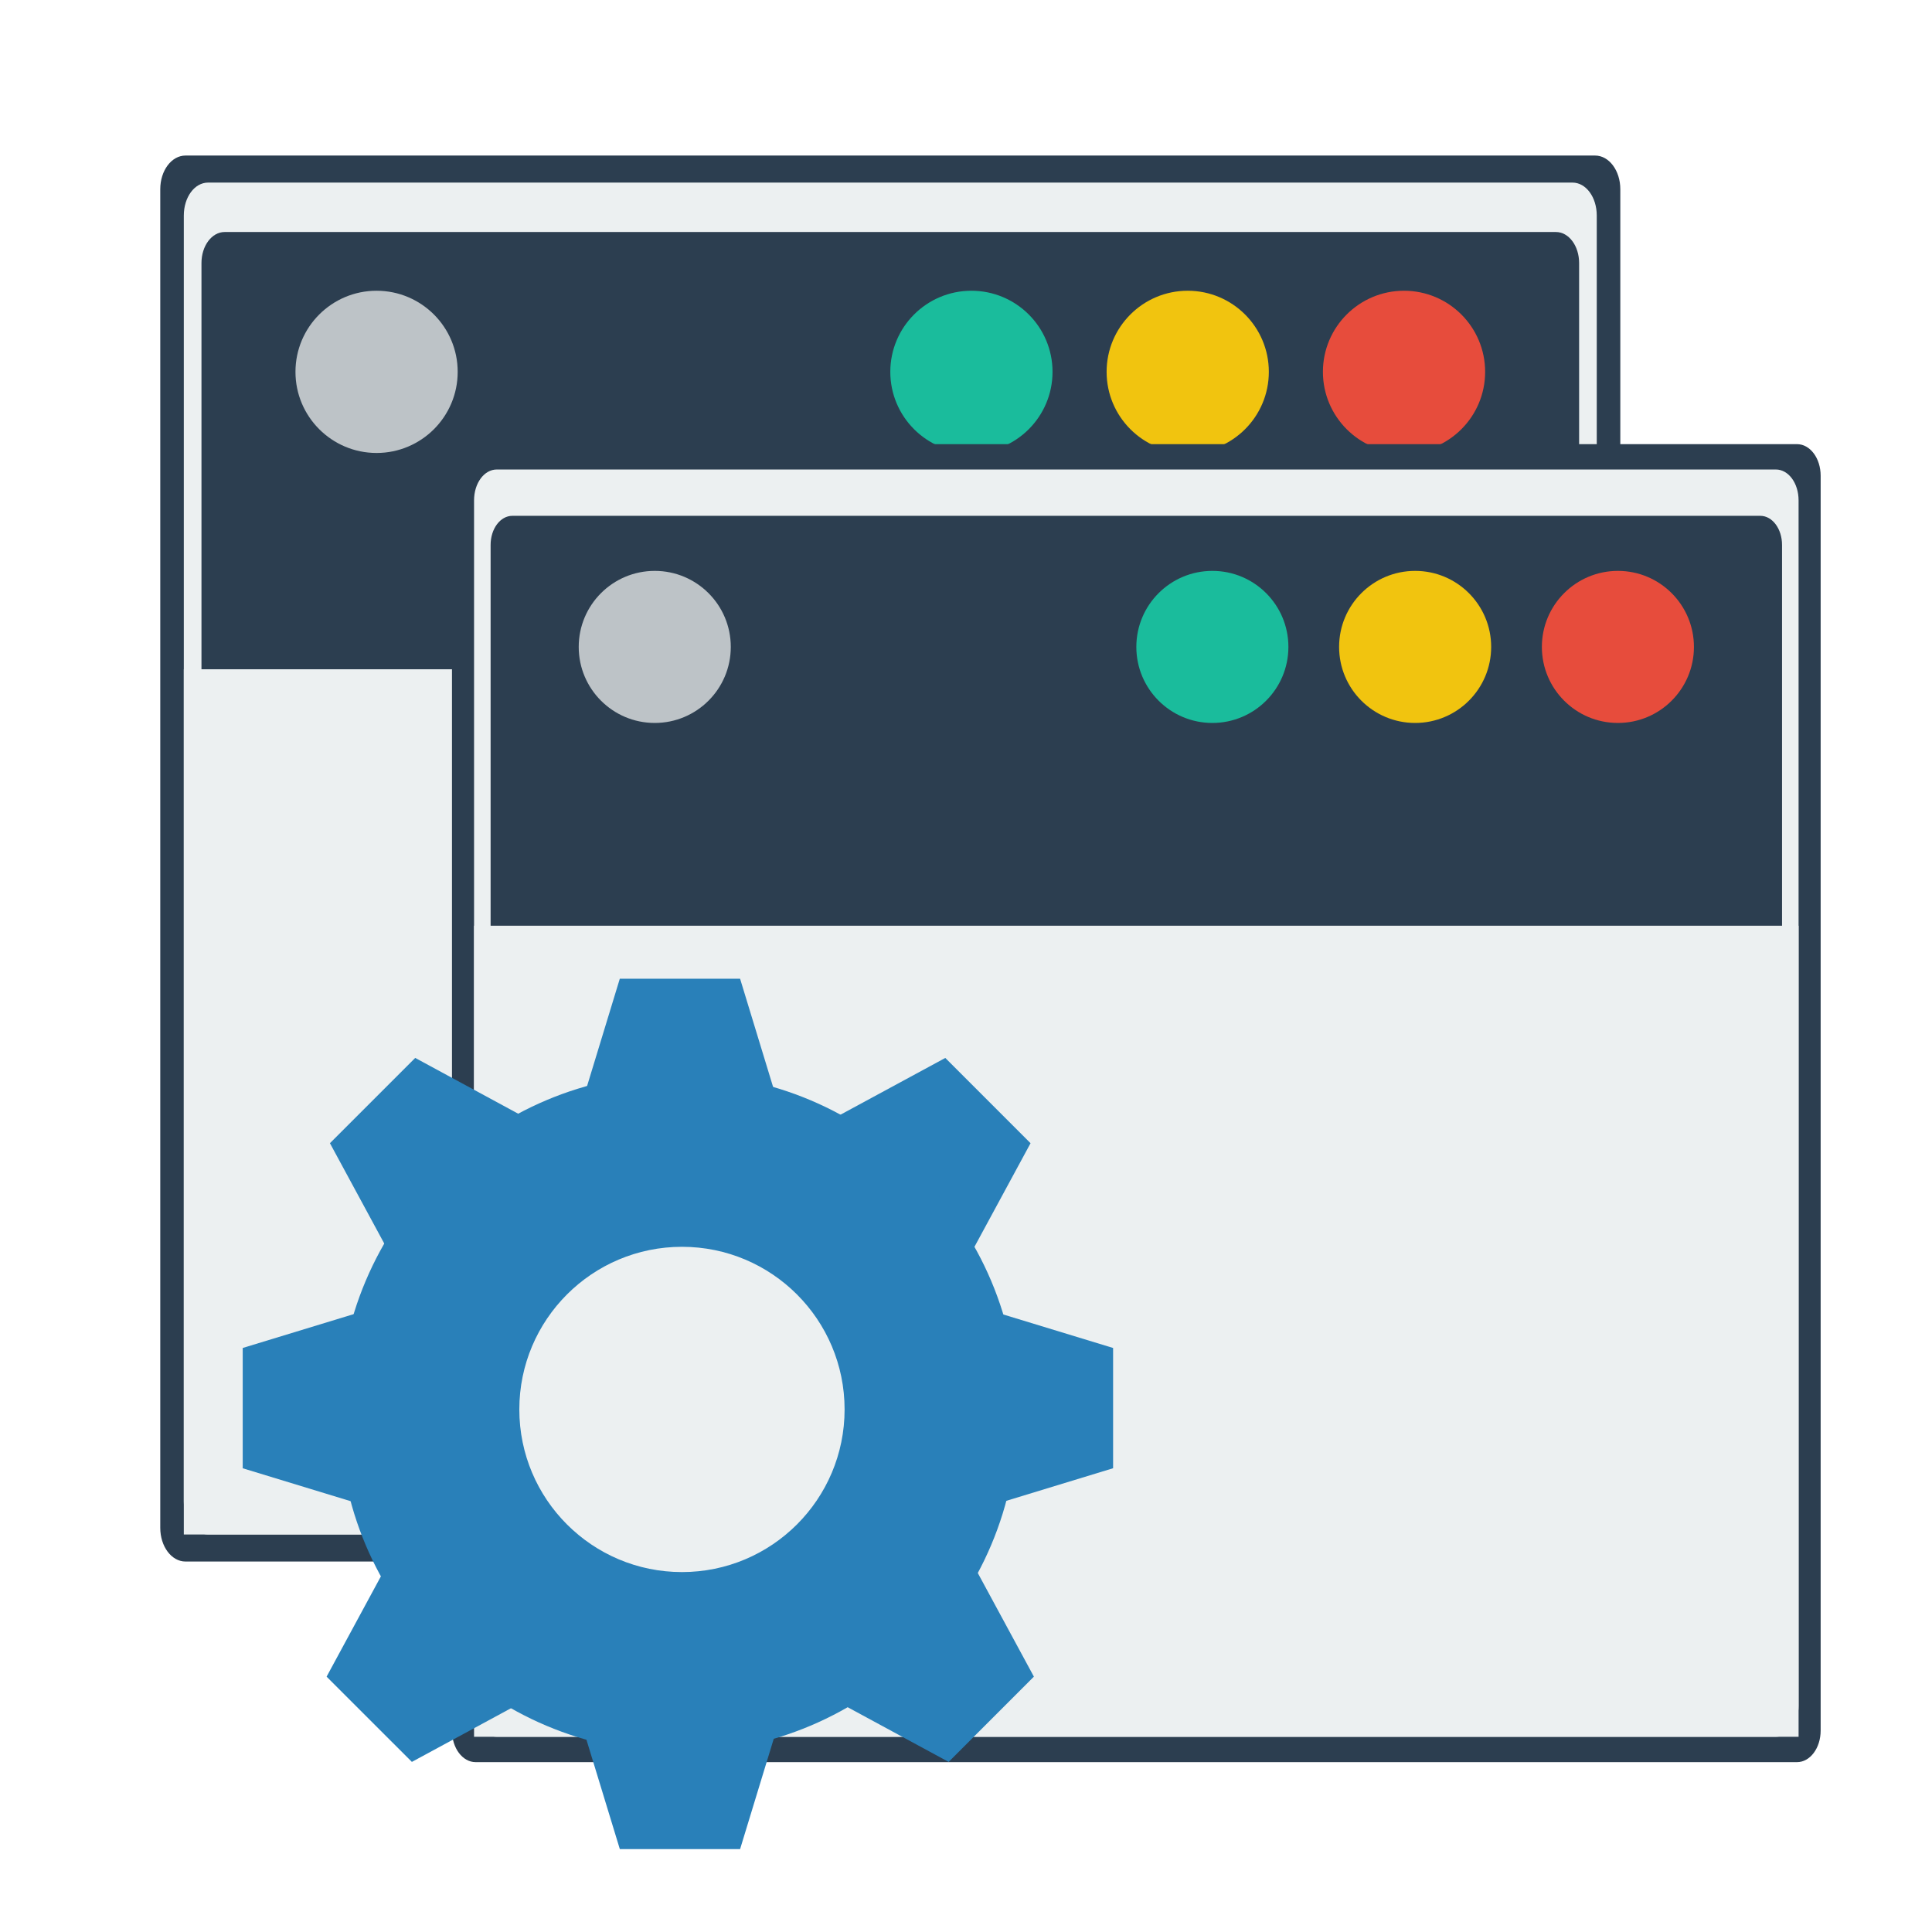
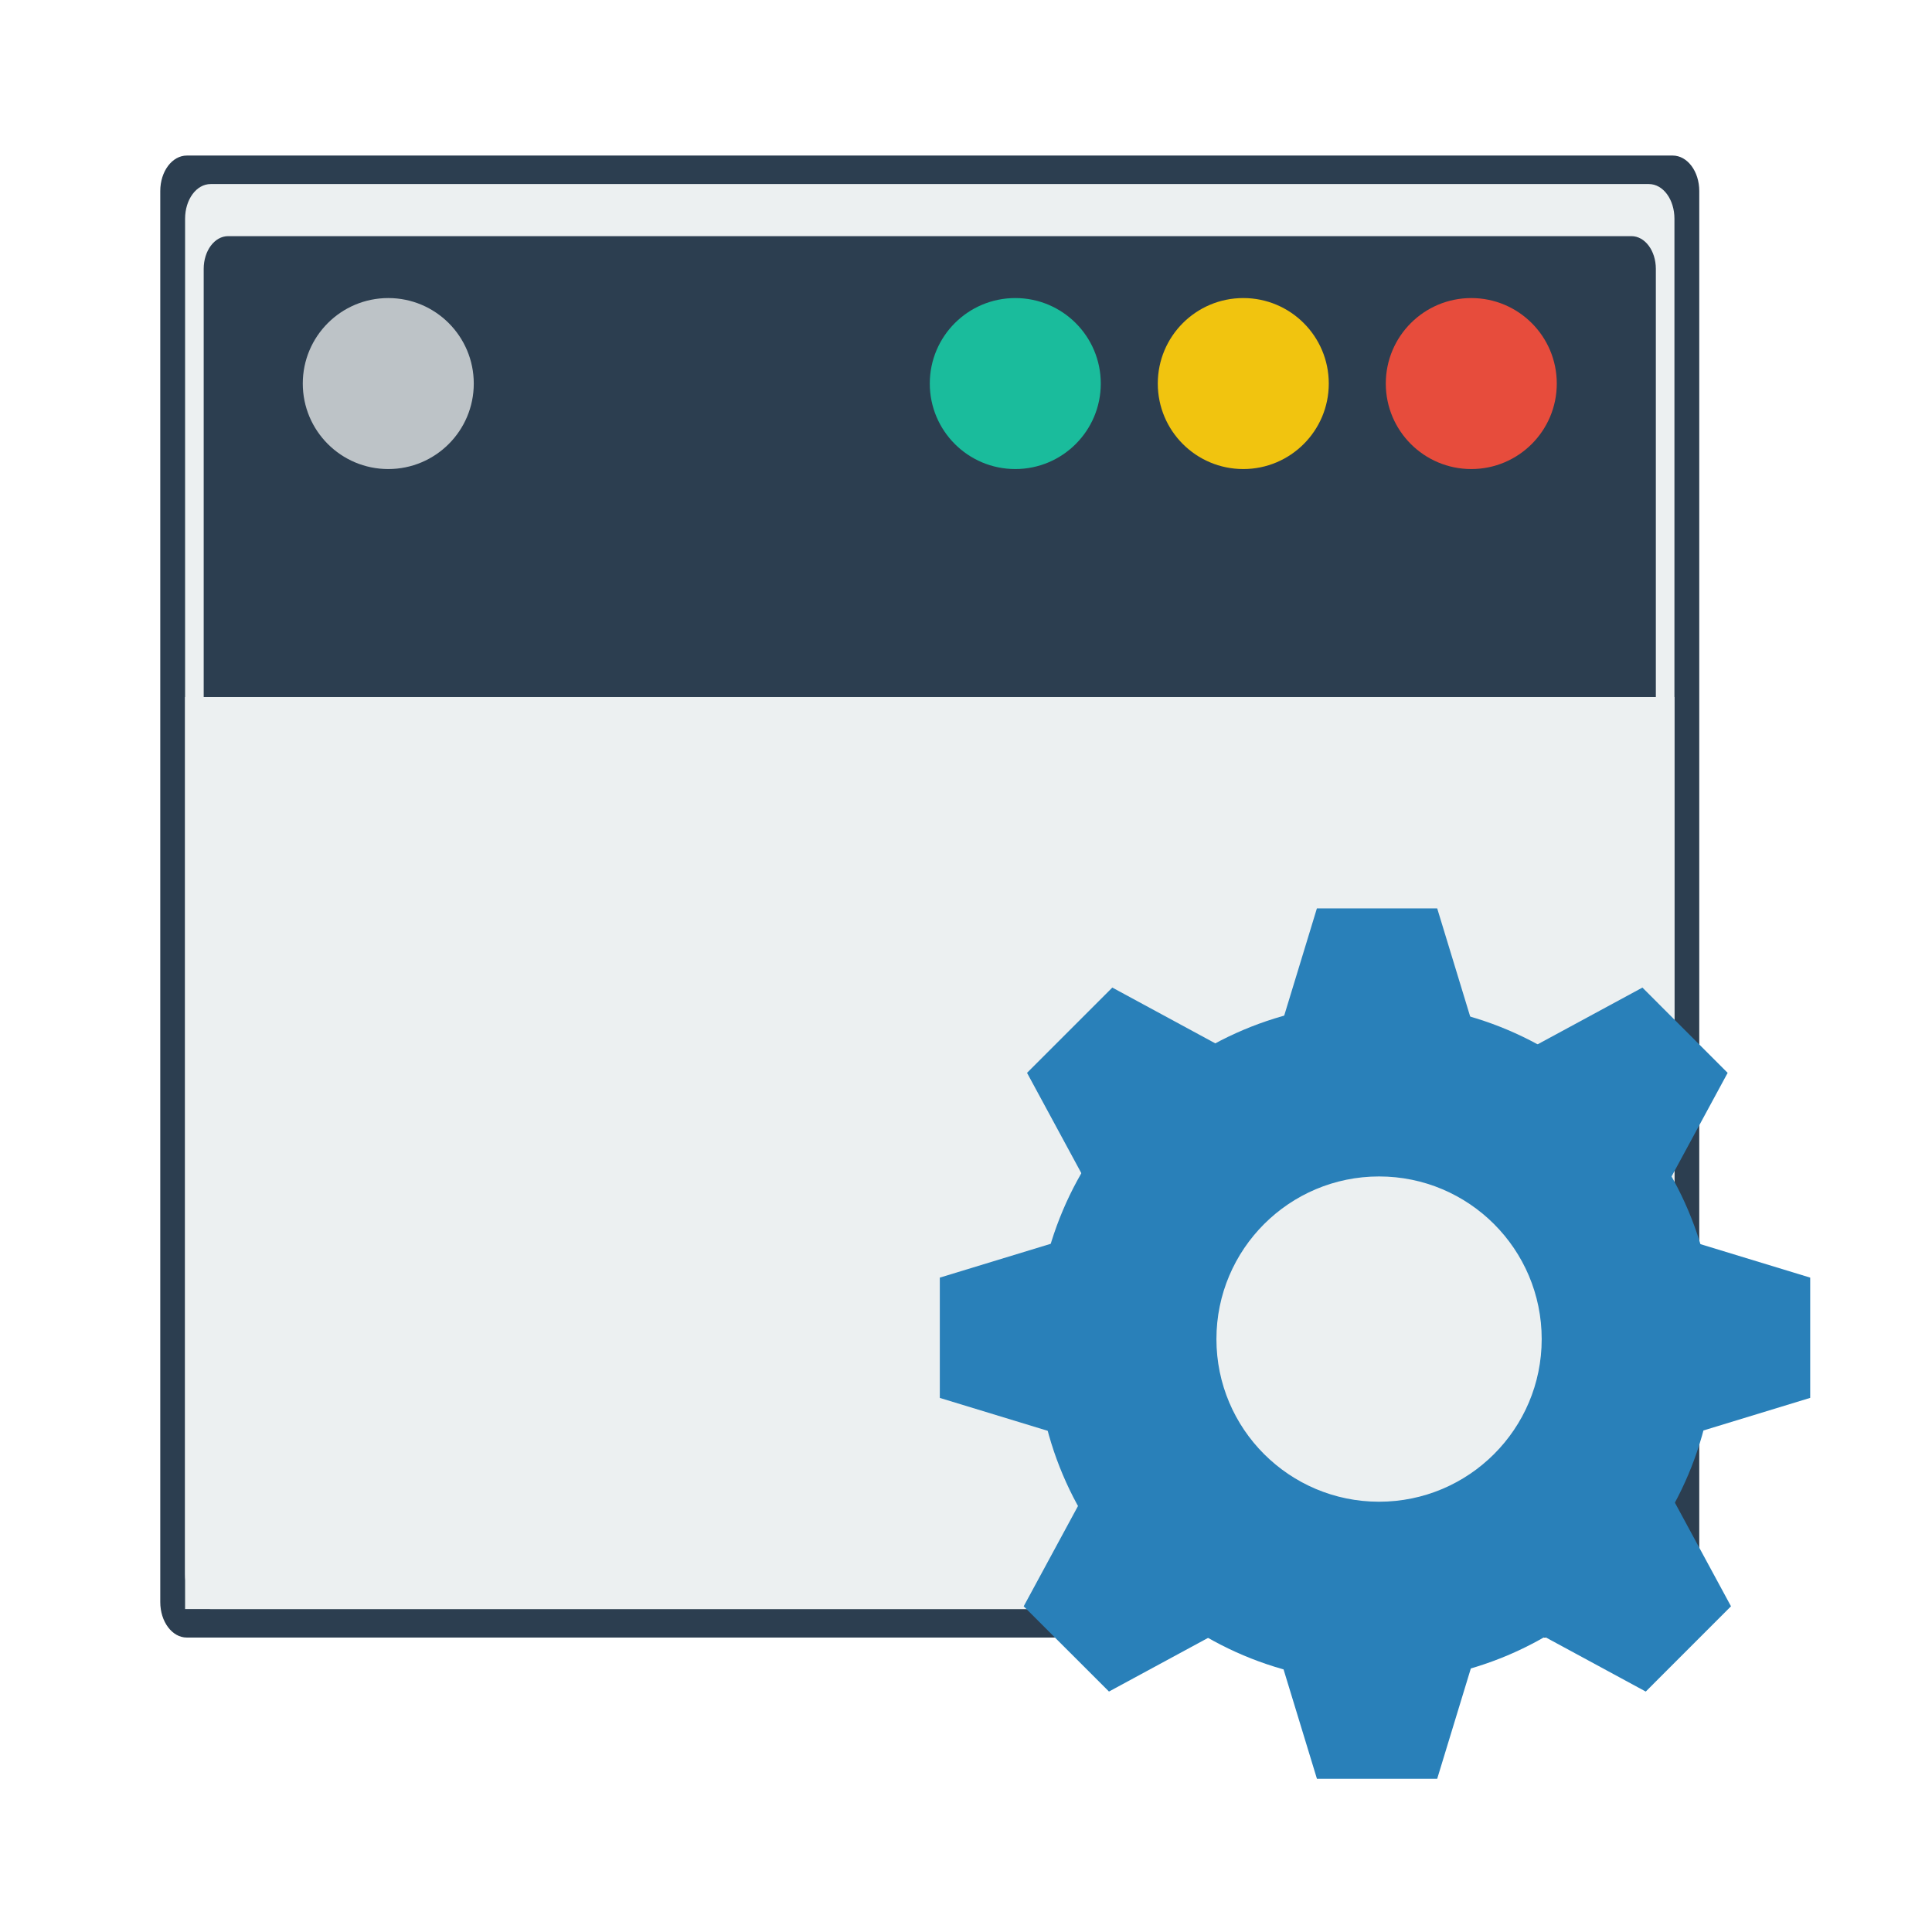
<svg xmlns="http://www.w3.org/2000/svg" width="48" height="48" id="svg2" version="1.1" viewBox="0 0 13.547 13.547">
  <defs id="defs41" />
  <g id="layer1" transform="translate(38.11915,-397.8449)">
-     <g id="g2900" transform="matrix(0.09479438,0,0,0.09479438,-46.25007,374.3956)">
+     <g id="g2900" transform="matrix(0.09992078,0,0,0.09992078,-46.75055,373.0685)">
      <path id="path2902" d="m 83.772,239.276 119.713,0 c 1.187,0 2.143,1.128 2.143,2.53 l 0,100.561 c 0,1.402 -0.956,2.53 -2.143,2.53 l -119.713,0 c -1.187,0 -2.143,-1.129 -2.143,-2.53 l 0,-100.561 c 0,-1.402 0.956,-2.53 2.143,-2.53 z" style="fill:#2c3e50;fill-opacity:1;fill-rule:nonzero;stroke:none" transform="matrix(0.8709677,0,0,0.9846487,26.53273,23.2732)" />
      <path id="path2906" d="m 101.167,260.876 c -1.001,0 -1.796,1.081 -1.796,2.437 l 0,95.125 c 0,1.357 0.796,2.438 1.796,2.438 l 100.923,0 c 1.001,0 1.796,-1.081 1.796,-2.438 l 0,-95.125 c 0,-1.357 -0.795,-2.437 -1.796,-2.437 l -100.923,0 z m 1.225,3.656 98.474,0 c 0.951,0 1.715,1.024 1.715,2.297 l 0,90.25 c 0,1.273 -0.764,2.297 -1.715,2.297 l -98.474,0 c -0.951,0 -1.715,-1.024 -1.715,-2.297 l 0,-90.25 c 0,-1.273 0.764,-2.297 1.715,-2.297 z" style="fill:#ecf0f1;fill-opacity:1;fill-rule:nonzero;stroke:none" />
      <path id="path2908" d="m 99.371,296.876 104.516,0 0,64 -104.516,0 0,-64 z" style="fill:#ecf0f1;fill-opacity:1;fill-rule:nonzero;stroke:none" />
      <g transform="translate(20,8)" id="g2910">
        <g id="g2912" transform="matrix(1.5,0,0,1.5,-63.81432,-112.438)">
          <path style="fill:#e74c3c;fill-opacity:1;stroke:none" id="path2914" d="m 1060.361,-478.605 c 0,2.795 -2.266,5.06 -5.06,5.06 -2.795,0 -5.06,-2.266 -5.06,-5.06 0,-2.795 2.266,-5.06 5.06,-5.06 2.795,0 5.06,2.266 5.06,5.06 z" transform="matrix(0.7904687,0,0,0.7904687,-678.5531,631.1985)" />
        </g>
        <g id="g2916" transform="matrix(1.5,0,0,1.5,-79.81432,-112.438)">
          <path style="fill:#f1c40f;fill-opacity:1;stroke:none" id="path2918" d="m 1060.361,-478.605 c 0,2.795 -2.266,5.06 -5.06,5.06 -2.795,0 -5.06,-2.266 -5.06,-5.06 0,-2.795 2.266,-5.06 5.06,-5.06 2.795,0 5.06,2.266 5.06,5.06 z" transform="matrix(0.7904687,0,0,0.7904687,-678.5531,631.1985)" />
        </g>
        <g id="g2920" transform="matrix(1.5,0,0,1.5,-95.81432,-112.438)">
          <path style="fill:#1abc9c;fill-opacity:1;stroke:none" id="path2922" d="m 1060.361,-478.605 c 0,2.795 -2.266,5.06 -5.06,5.06 -2.795,0 -5.06,-2.266 -5.06,-5.06 0,-2.795 2.266,-5.06 5.06,-5.06 2.795,0 5.06,2.266 5.06,5.06 z" transform="matrix(0.7904687,0,0,0.7904687,-678.5531,631.1985)" />
        </g>
      </g>
      <g id="g2924" transform="matrix(1.5,0,0,1.5,-119.8143,-104.438)">
        <path style="fill:#bdc3c7;fill-opacity:1;stroke:none" id="path2926" d="m 1060.361,-478.605 c 0,2.795 -2.266,5.06 -5.06,5.06 -2.795,0 -5.06,-2.266 -5.06,-5.06 0,-2.795 2.266,-5.06 5.06,-5.06 2.795,0 5.06,2.266 5.06,5.06 z" transform="matrix(0.7904687,0,0,0.7904687,-678.5531,631.1985)" />
      </g>
    </g>
-     <g id="g2852" transform="matrix(0.08886198,0,0,0.08886198,-43.62542,377.955)">
-       <path transform="matrix(0.8709677,0,0,0.9846487,26.53273,23.2732)" style="fill:#2c3e50;fill-opacity:1;fill-rule:nonzero;stroke:none" d="m 83.772,239.276 119.713,0 c 1.187,0 2.143,1.128 2.143,2.53 l 0,100.561 c 0,1.402 -0.956,2.53 -2.143,2.53 l -119.713,0 c -1.187,0 -2.143,-1.129 -2.143,-2.53 l 0,-100.561 c 0,-1.402 0.956,-2.53 2.143,-2.53 z" id="path2810" />
-       <path style="fill:#2c3e50;fill-opacity:1;fill-rule:nonzero;stroke:none" d="m 101.177,260.876 100.903,0 c 1.001,0 1.807,1.092 1.807,2.449 l 0,95.103 c 0,1.357 -0.806,2.449 -1.807,2.449 l -100.903,0 c -1.001,0 -1.807,-1.092 -1.807,-2.449 l 0,-95.103 c 0,-1.357 0.806,-2.449 1.807,-2.449 z" id="path2812" />
-       <path style="fill:#ecf0f1;fill-opacity:1;fill-rule:nonzero;stroke:none" d="m 101.167,260.876 c -1.001,0 -1.796,1.081 -1.796,2.437 l 0,95.125 c 0,1.357 0.796,2.438 1.796,2.438 l 100.923,0 c 1.001,0 1.796,-1.081 1.796,-2.438 l 0,-95.125 c 0,-1.357 -0.795,-2.437 -1.796,-2.437 l -100.923,0 z m 1.225,3.656 98.474,0 c 0.951,0 1.715,1.024 1.715,2.297 l 0,90.25 c 0,1.273 -0.764,2.297 -1.715,2.297 l -98.474,0 c -0.951,0 -1.715,-1.024 -1.715,-2.297 l 0,-90.25 c 0,-1.273 0.764,-2.297 1.715,-2.297 z" id="path2814" />
-       <path style="fill:#ecf0f1;fill-opacity:1;fill-rule:nonzero;stroke:none" d="m 99.371,296.876 104.516,0 0,64 -104.516,0 0,-64 z" id="path2816" />
-       <g id="g2818" transform="translate(20,8)">
-         <g transform="matrix(1.5,0,0,1.5,-63.81432,-112.438)" id="g2820">
-           <path transform="matrix(0.7904687,0,0,0.7904687,-678.5531,631.1985)" d="m 1060.361,-478.605 c 0,2.795 -2.266,5.06 -5.06,5.06 -2.795,0 -5.06,-2.266 -5.06,-5.06 0,-2.795 2.266,-5.06 5.06,-5.06 2.795,0 5.06,2.266 5.06,5.06 z" id="path2822" style="fill:#e74c3c;fill-opacity:1;stroke:none" />
-         </g>
-         <g transform="matrix(1.5,0,0,1.5,-79.81432,-112.438)" id="use2824">
-           <path transform="matrix(0.7904687,0,0,0.7904687,-678.5531,631.1985)" d="m 1060.361,-478.605 c 0,2.795 -2.266,5.06 -5.06,5.06 -2.795,0 -5.06,-2.266 -5.06,-5.06 0,-2.795 2.266,-5.06 5.06,-5.06 2.795,0 5.06,2.266 5.06,5.06 z" id="path2884" style="fill:#f1c40f;fill-opacity:1;stroke:none" />
-         </g>
-         <g transform="matrix(1.5,0,0,1.5,-95.81432,-112.438)" id="use2826">
-           <path transform="matrix(0.7904687,0,0,0.7904687,-678.5531,631.1985)" d="m 1060.361,-478.605 c 0,2.795 -2.266,5.06 -5.06,5.06 -2.795,0 -5.06,-2.266 -5.06,-5.06 0,-2.795 2.266,-5.06 5.06,-5.06 2.795,0 5.06,2.266 5.06,5.06 z" id="path2890" style="fill:#1abc9c;fill-opacity:1;stroke:none" />
-         </g>
-       </g>
-       <g transform="matrix(1.5,0,0,1.5,-119.8143,-104.438)" id="use2830">
-         <path transform="matrix(0.7904687,0,0,0.7904687,-678.5531,631.1985)" d="m 1060.361,-478.605 c 0,2.795 -2.266,5.06 -5.06,5.06 -2.795,0 -5.06,-2.266 -5.06,-5.06 0,-2.795 2.266,-5.06 5.06,-5.06 2.795,0 5.06,2.266 5.06,5.06 z" id="path2896" style="fill:#bdc3c7;fill-opacity:1;stroke:none" />
-       </g>
-     </g>
-     <g style="fill:none" id="g1868" transform="matrix(0.2460623,0,0,0.2460623,-36.57103,404.5539)">
+     <g style="fill:none" id="g1868" transform="matrix(0.2460623,0,0,0.2460623,-31.68303,404.0606)">
      <path style="fill:#2980b9" id="path88" transform="translate(9.99053,0.625)" d="M 6.188,4.525 0,4.525 1.38,0 4.808,0 z" />
      <path style="fill:#2980b9" id="path92" transform="translate(9.99053,20.9028)" d="m 0,0 6.188,0 -1.38,4.525 -3.427,0 z" />
      <path style="fill:#2980b9" id="path96" transform="translate(20.9028,9.767)" d="M 0,6.188 0,0 l 4.525,1.38 0,3.427 z" />
      <path style="fill:#2980b9" id="path100" transform="translate(0.625,9.767)" d="m 4.525,0 0,6.188 L 0,4.808 0,1.38 z" />
      <path style="fill:#2980b9" id="path104" transform="translate(3.11038,2.88151)" d="M 6.698,2.312 2.311,6.699 0,2.43 2.43,0 z" />
      <path style="fill:#2980b9" id="path108" transform="translate(16.4727,16.2439)" d="M 0,4.387 4.387,0 6.698,4.269 4.269,6.699 z" />
      <path style="fill:#2980b9" id="path112" transform="translate(16.3775,2.88217)" d="M 4.387,6.698 0,2.311 4.269,0 6.698,2.43 z" />
      <path style="fill:#2980b9" id="path116" transform="translate(3.01529,16.2444)" d="M 2.311,0 6.698,4.387 2.43,6.698 0,4.269 z" />
      <path style="fill:#2980b9" id="path120" transform="translate(3.36937,3.32706)" d="m 9.773,14.206 c -2.559,0 -4.635,-2.075 -4.635,-4.634 0,-2.559 2.076,-4.635 4.635,-4.635 2.559,0 4.634,2.075 4.634,4.635 0,2.559 -2.075,4.634 -4.634,4.634 M 9.672,0 C 4.331,0 0,4.331 0,9.672 c 0,5.341 4.331,9.672 9.672,9.672 5.341,0 9.672,-4.331 9.672,-9.672 C 19.344,4.331 15.013,0 9.672,0" />
    </g>
  </g>
</svg>
